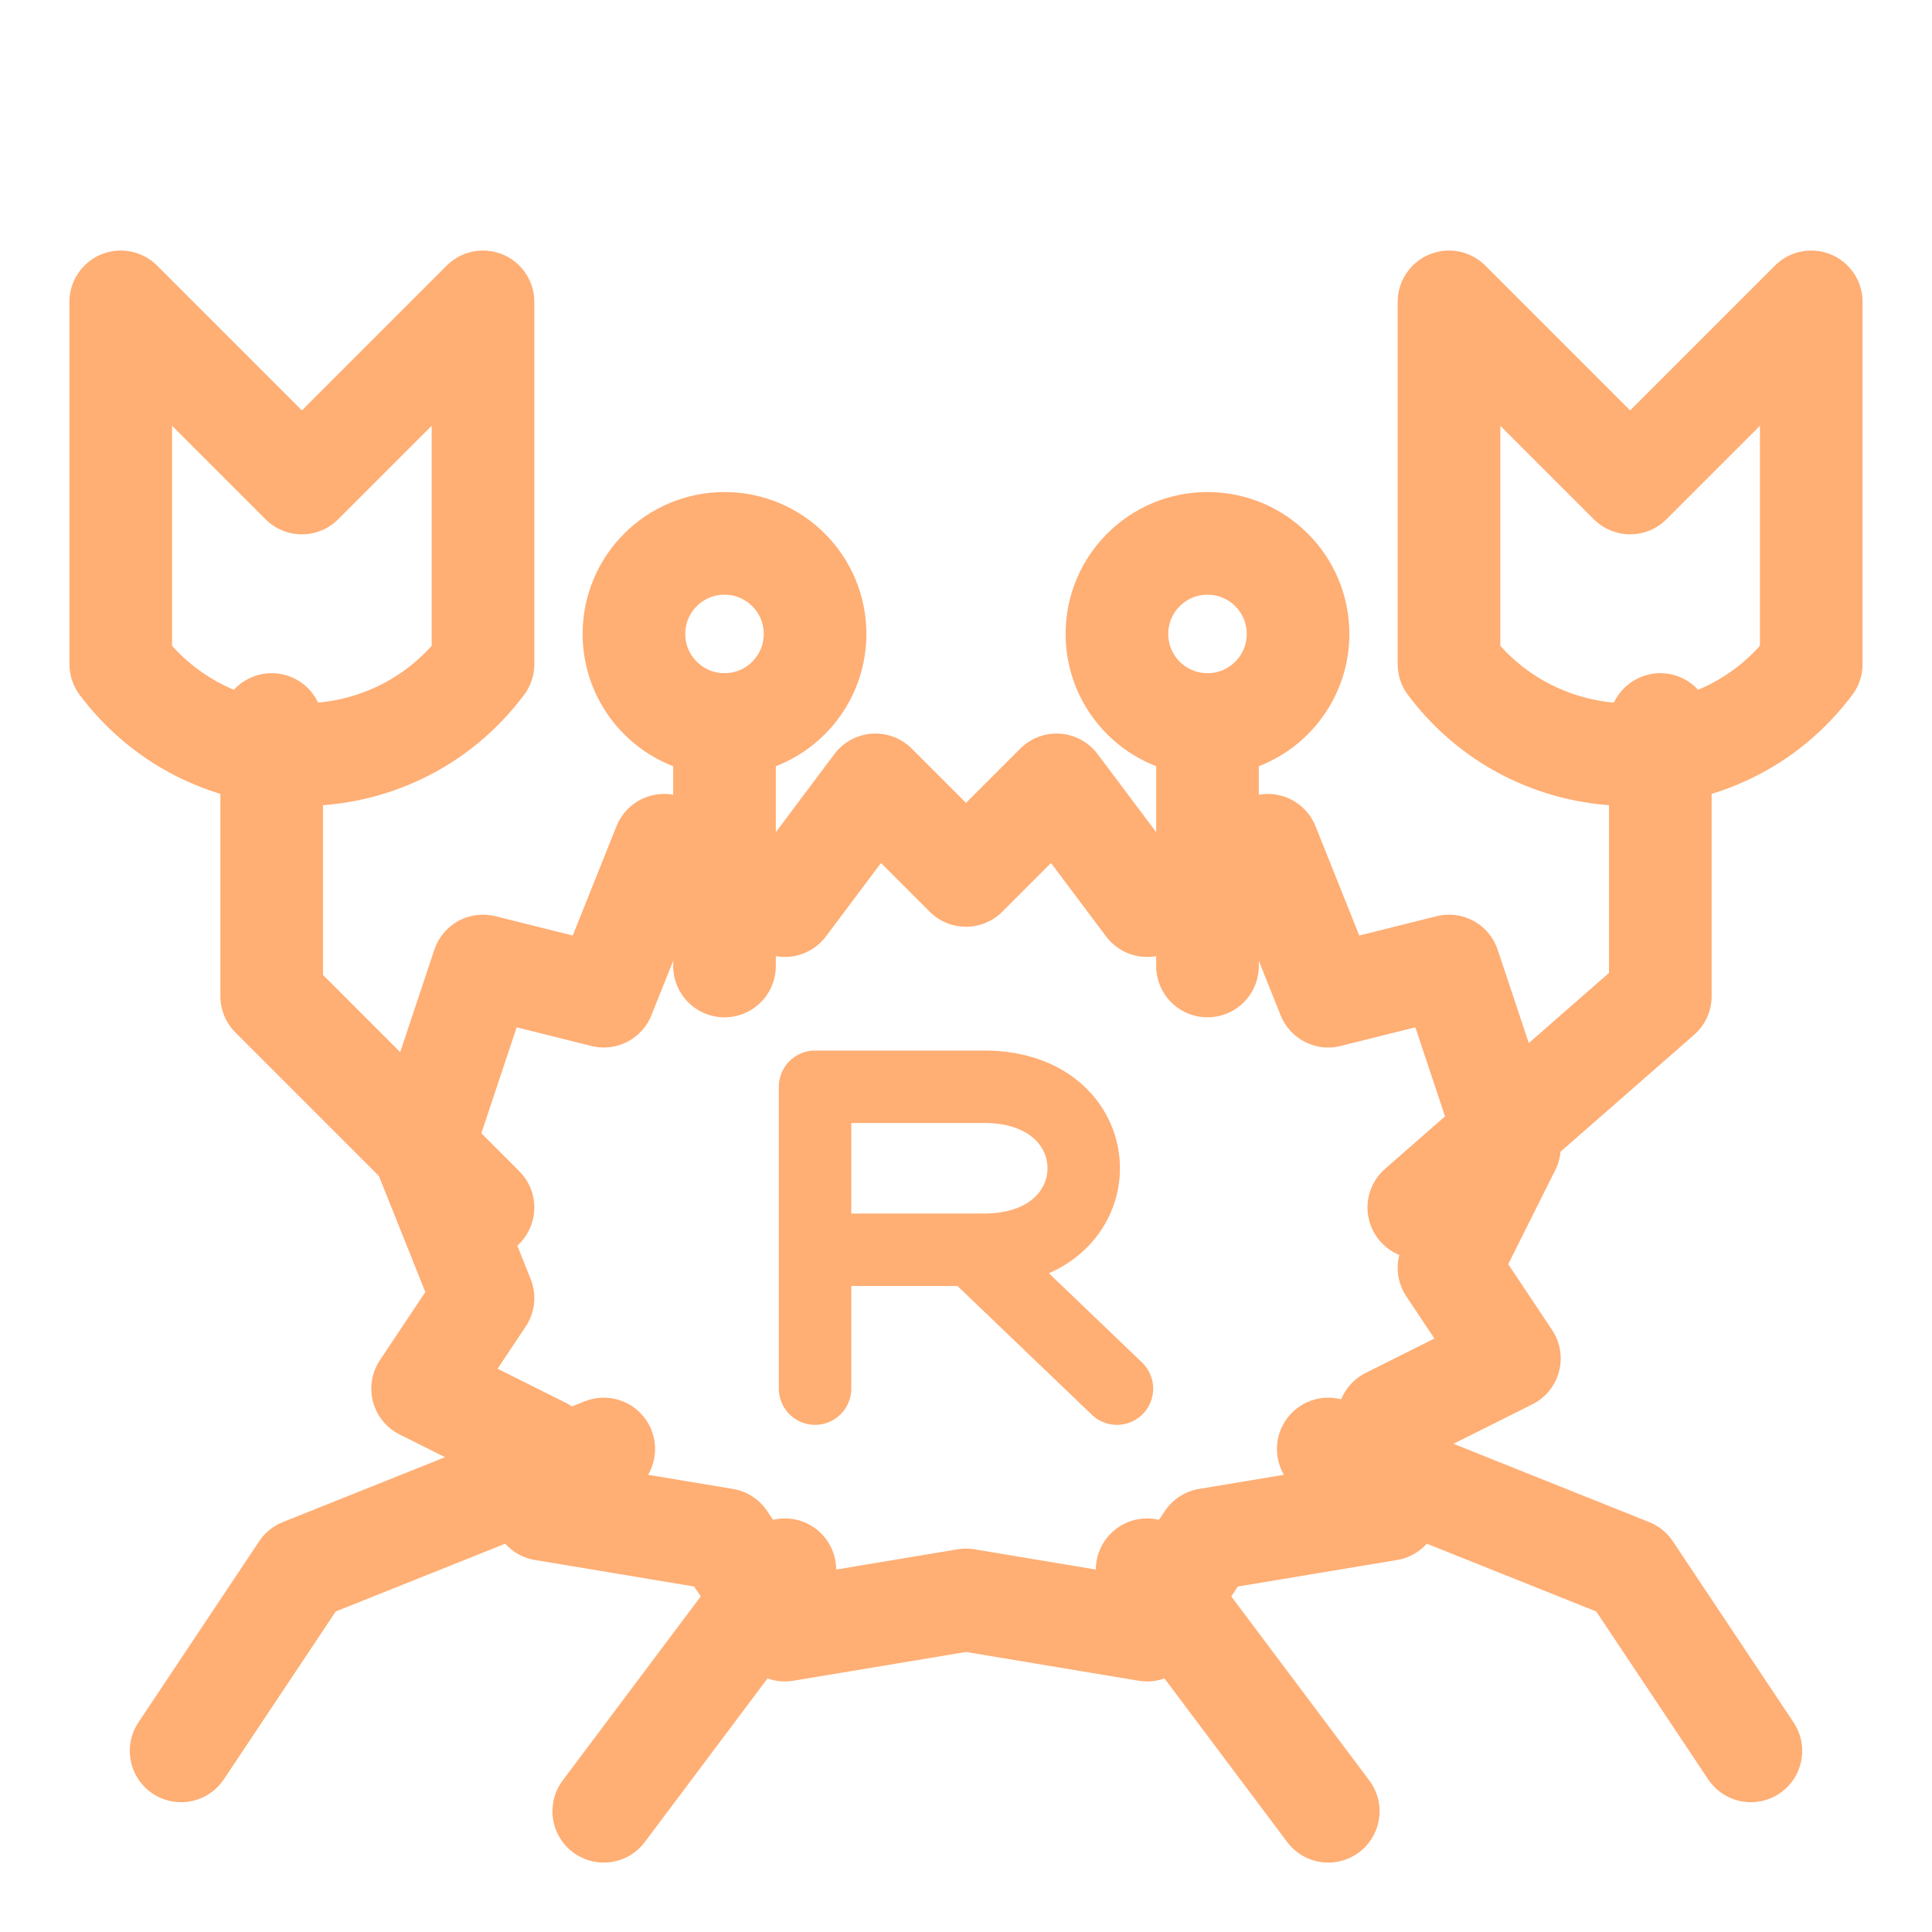
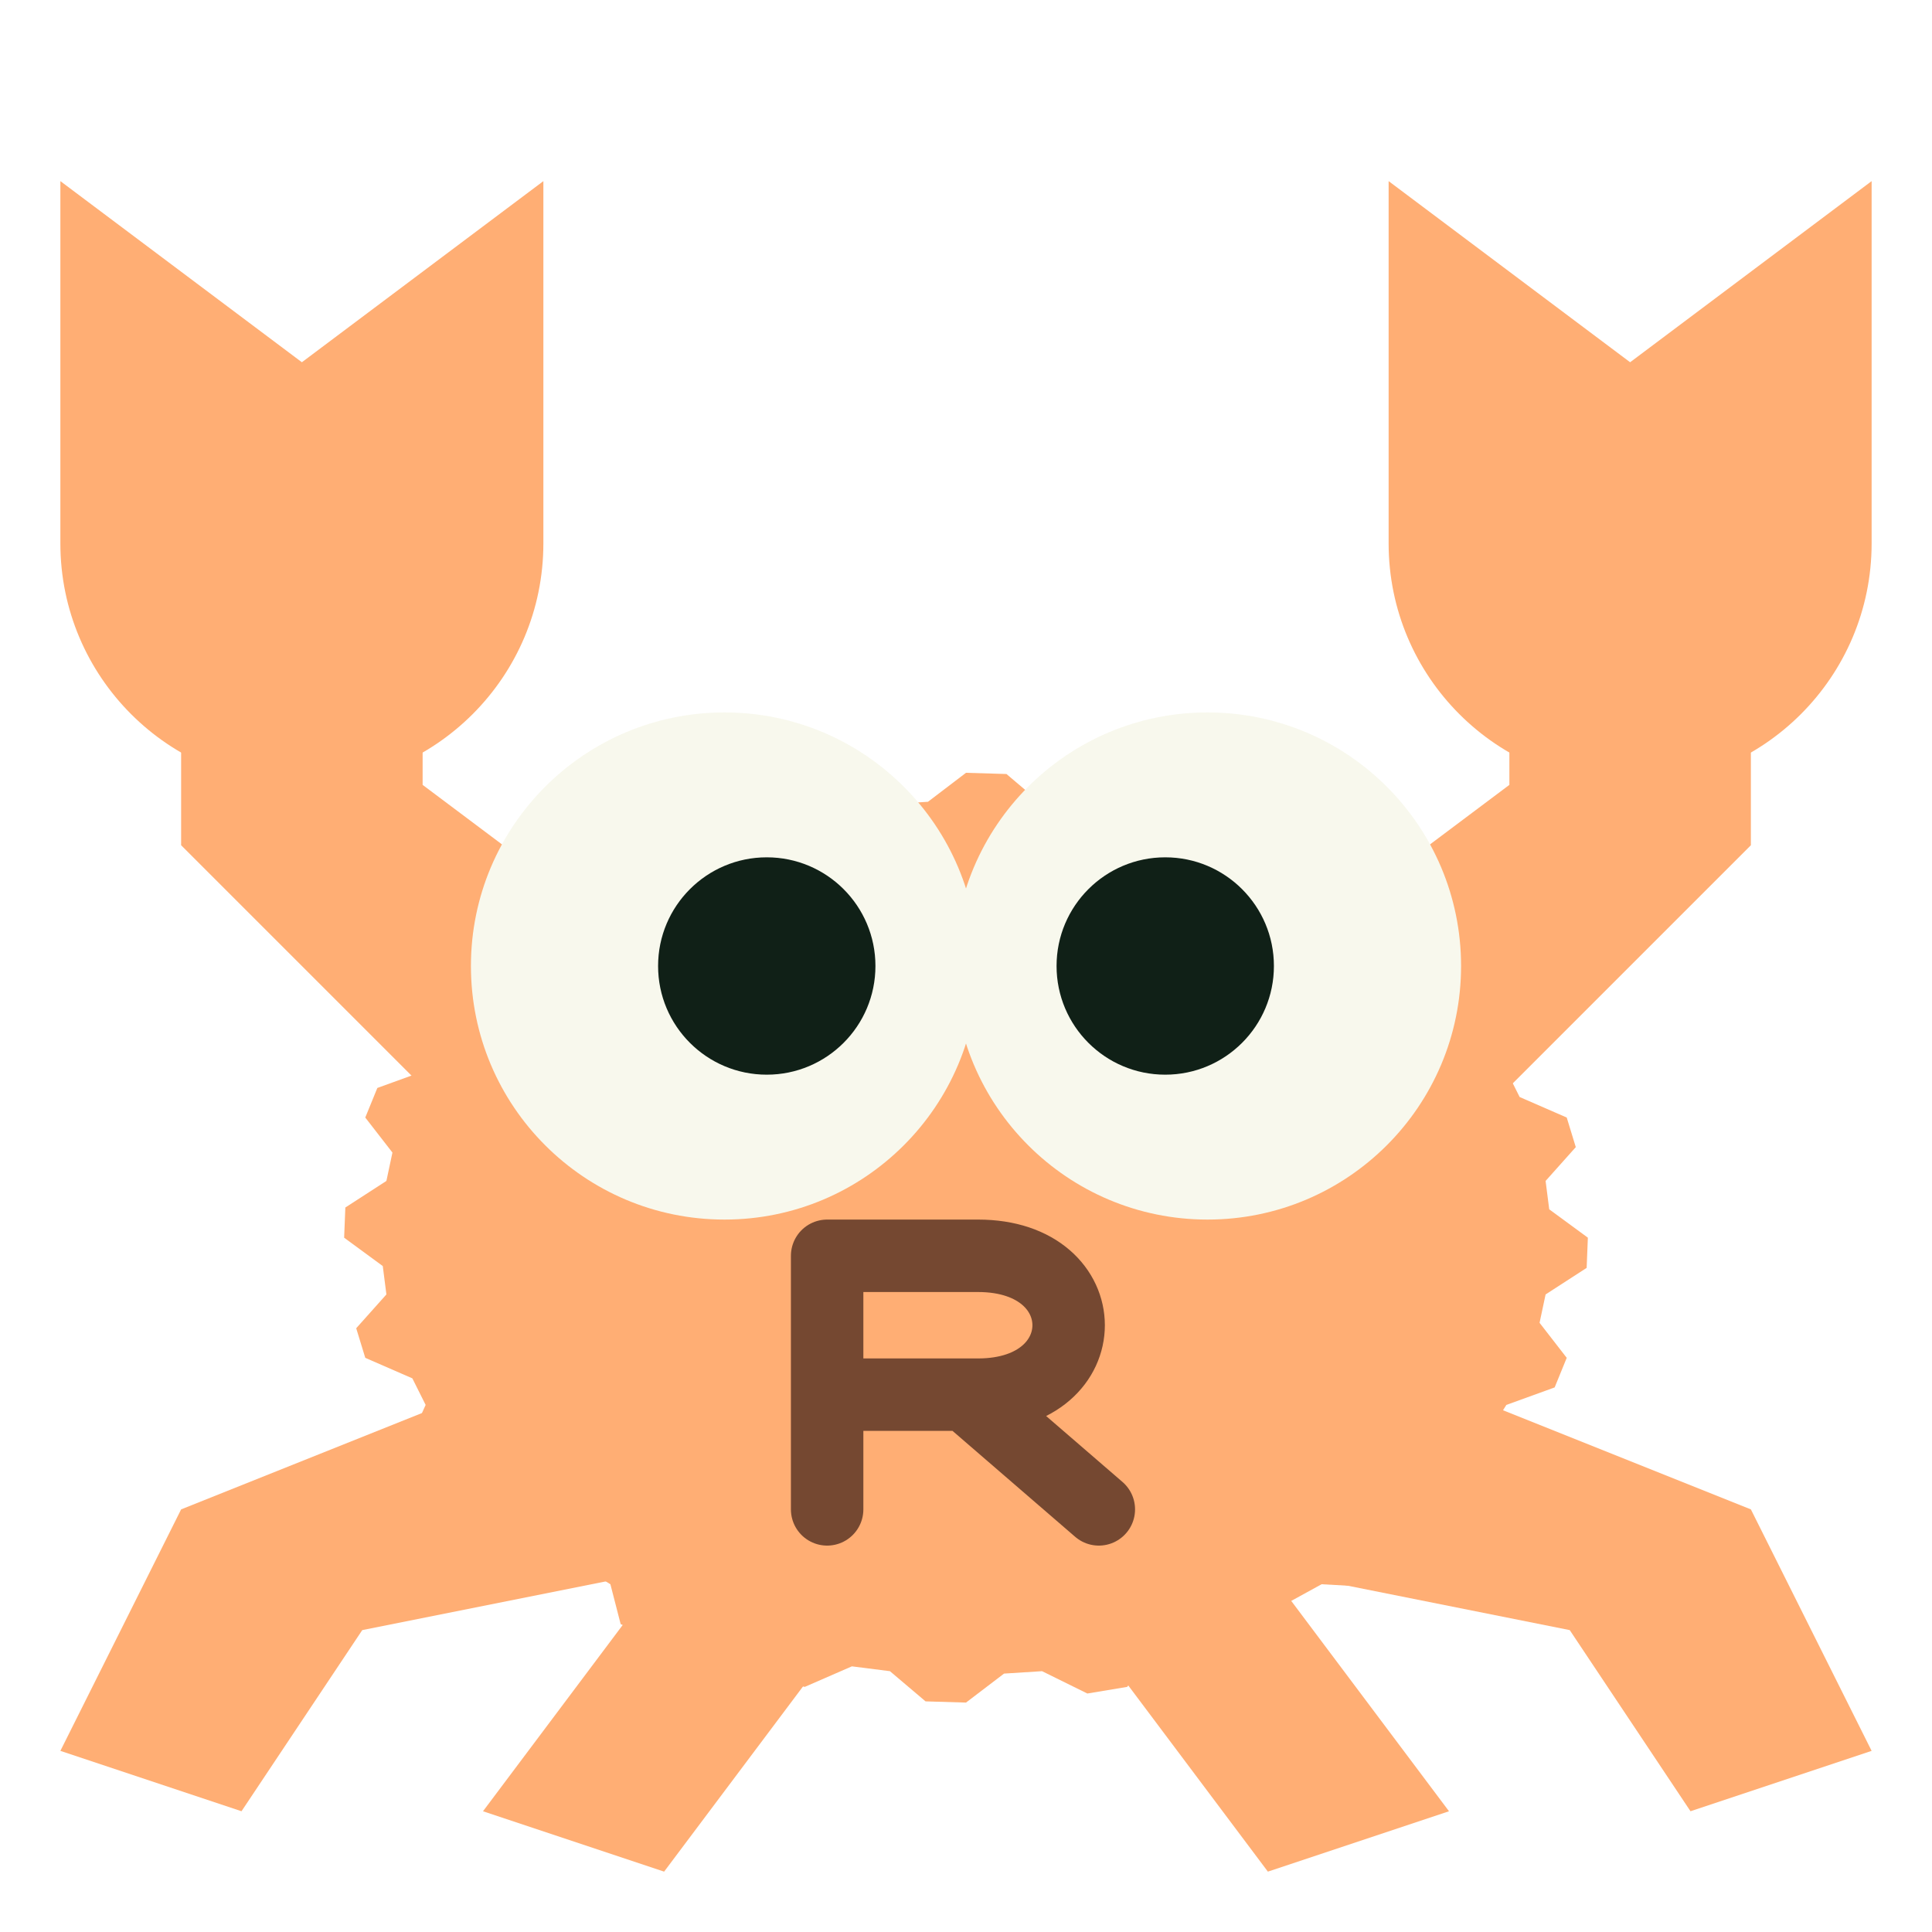
<svg xmlns="http://www.w3.org/2000/svg" width="32" height="32" viewBox="0 0 32 32">
-   <g fill="none" stroke="#ffae74" stroke-width="1.7" stroke-linecap="round" stroke-linejoin="round">
-     <path d="M7 19l1-3 2 .5 1-2.5 2 1 1.5-2 1.5 1.5 1.5-1.5 1.5 2 2-1 1 2.5 2-.5 1 3-1 2 1 1.5-2 1 0 1.5-3 .5-1 1.5-3-.5-3 .5-1-1.5-3-.5V24l-2-1 1-1.5Z" />
-     <path d="M8 20 4.5 16.5V12m19 8 4-3.5V12M2 5l3 3 3-3v6c-1.5 2-4.5 2-6 0Zm22 0 3 3 3-3v6c-1.5 2-4.5 2-6 0ZM10 24l-5 2-2 3m10-3-3 4m12-6 5 2 2 3m-10-3 3 4M12 16v-4m8 4v-4" />
-     <circle cx="12" cy="10.5" r="1.5" />
-     <circle cx="20" cy="10.5" r="1.5" />
+   <g fill="#ffae74">
+     <path d="M7 18 3 14V9h4v4l4 3Zm18 0 4-4V9h-4v4l-4 3Z" />
+     <path d="M1 3l4 3 4-3v6a4 4 0 0 1-8 0Zm22 0 4 3 4-3v6a4 4 0 0 1-8 0Z" />
+     <path d="M8 23 3 25l-2 4 3 1 2-3 5-1Zm16 0 5 2 2 4-3 1-2-3-5-1ZM11 26l-3 4 3 1 3-4m7-1 3 4-3 1-3-4" />
+     <polygon points="26.30,20.50 26.28,21.00 25.60,21.44 25.50,21.91 25.95,22.49 25.75,22.98 24.95,23.27 24.68,23.70 24.92,24.35 24.56,24.78 23.68,24.91 23.28,25.27 23.28,25.94 22.79,26.29 21.89,26.24 21.38,26.52 21.15,27.17 20.56,27.41 19.71,27.19 19.11,27.35 18.67,27.94 18.01,28.05 17.26,27.68 16.63,27.72 16.00,28.20 15.33,28.18 14.74,27.68 14.11,27.60 13.33,27.94 12.69,27.79 12.29,27.19 11.72,26.99 10.85,27.17 10.28,26.90 10.11,26.24 9.62,25.94 8.72,25.94 8.26,25.58 8.32,24.91 7.95,24.52 7.08,24.35 6.76,23.91 7.05,23.27 6.83,22.83 6.05,22.49 5.90,22.00 6.40,21.44 6.34,20.97 5.70,20.50 5.72,20.00 6.40,19.56 6.50,19.09 6.05,18.51 6.25,18.02 7.05,17.73 7.32,17.30 7.08,16.65 7.44,16.22 8.32,16.09 8.72,15.73 8.72,15.06 9.21,14.71 10.11,14.76 10.62,14.48 10.85,13.83 11.44,13.59 12.29,13.81 12.89,13.65 13.33,13.06 13.99,12.95 14.74,13.32 15.37,13.28 16.00,12.80 16.67,12.82 17.26,13.32 17.89,13.40 18.67,13.06 19.31,13.21 19.71,13.81 20.28,14.01 21.15,13.83 21.72,14.10 21.89,14.76 22.38,15.06 23.28,15.06 23.74,15.42 23.68,16.09 24.05,16.48 24.92,16.65 25.24,17.09 24.95,17.73 25.17,18.17 25.95,18.51 26.10,19.00 25.60,19.56 25.66,20.03" />
  </g>
-   <path d="M13.5 23v-5h2.8c2.2 0 2.2 2.7 0 2.7h-2.8m2.6 0 2.4 2.3" fill="none" stroke="#ffae74" stroke-width="1.2" stroke-linecap="round" stroke-linejoin="round" />
+   <circle cx="12" cy="16" r="4.2" fill="#f8f8ed" />
+   <circle cx="20" cy="16" r="4.2" fill="#f8f8ed" />
+   <circle cx="12.7" cy="16" r="1.8" fill="#102017" />
+   <circle cx="19.3" cy="16" r="1.8" fill="#102017" />
+   <path d="M13.7 25v-4.2h2.5c2 0 2 2.3 0 2.3h-2.5m2.3 0 2.2 1.9" fill="none" stroke="#754831" stroke-width="1.2" stroke-linecap="round" stroke-linejoin="round" />
</svg>
